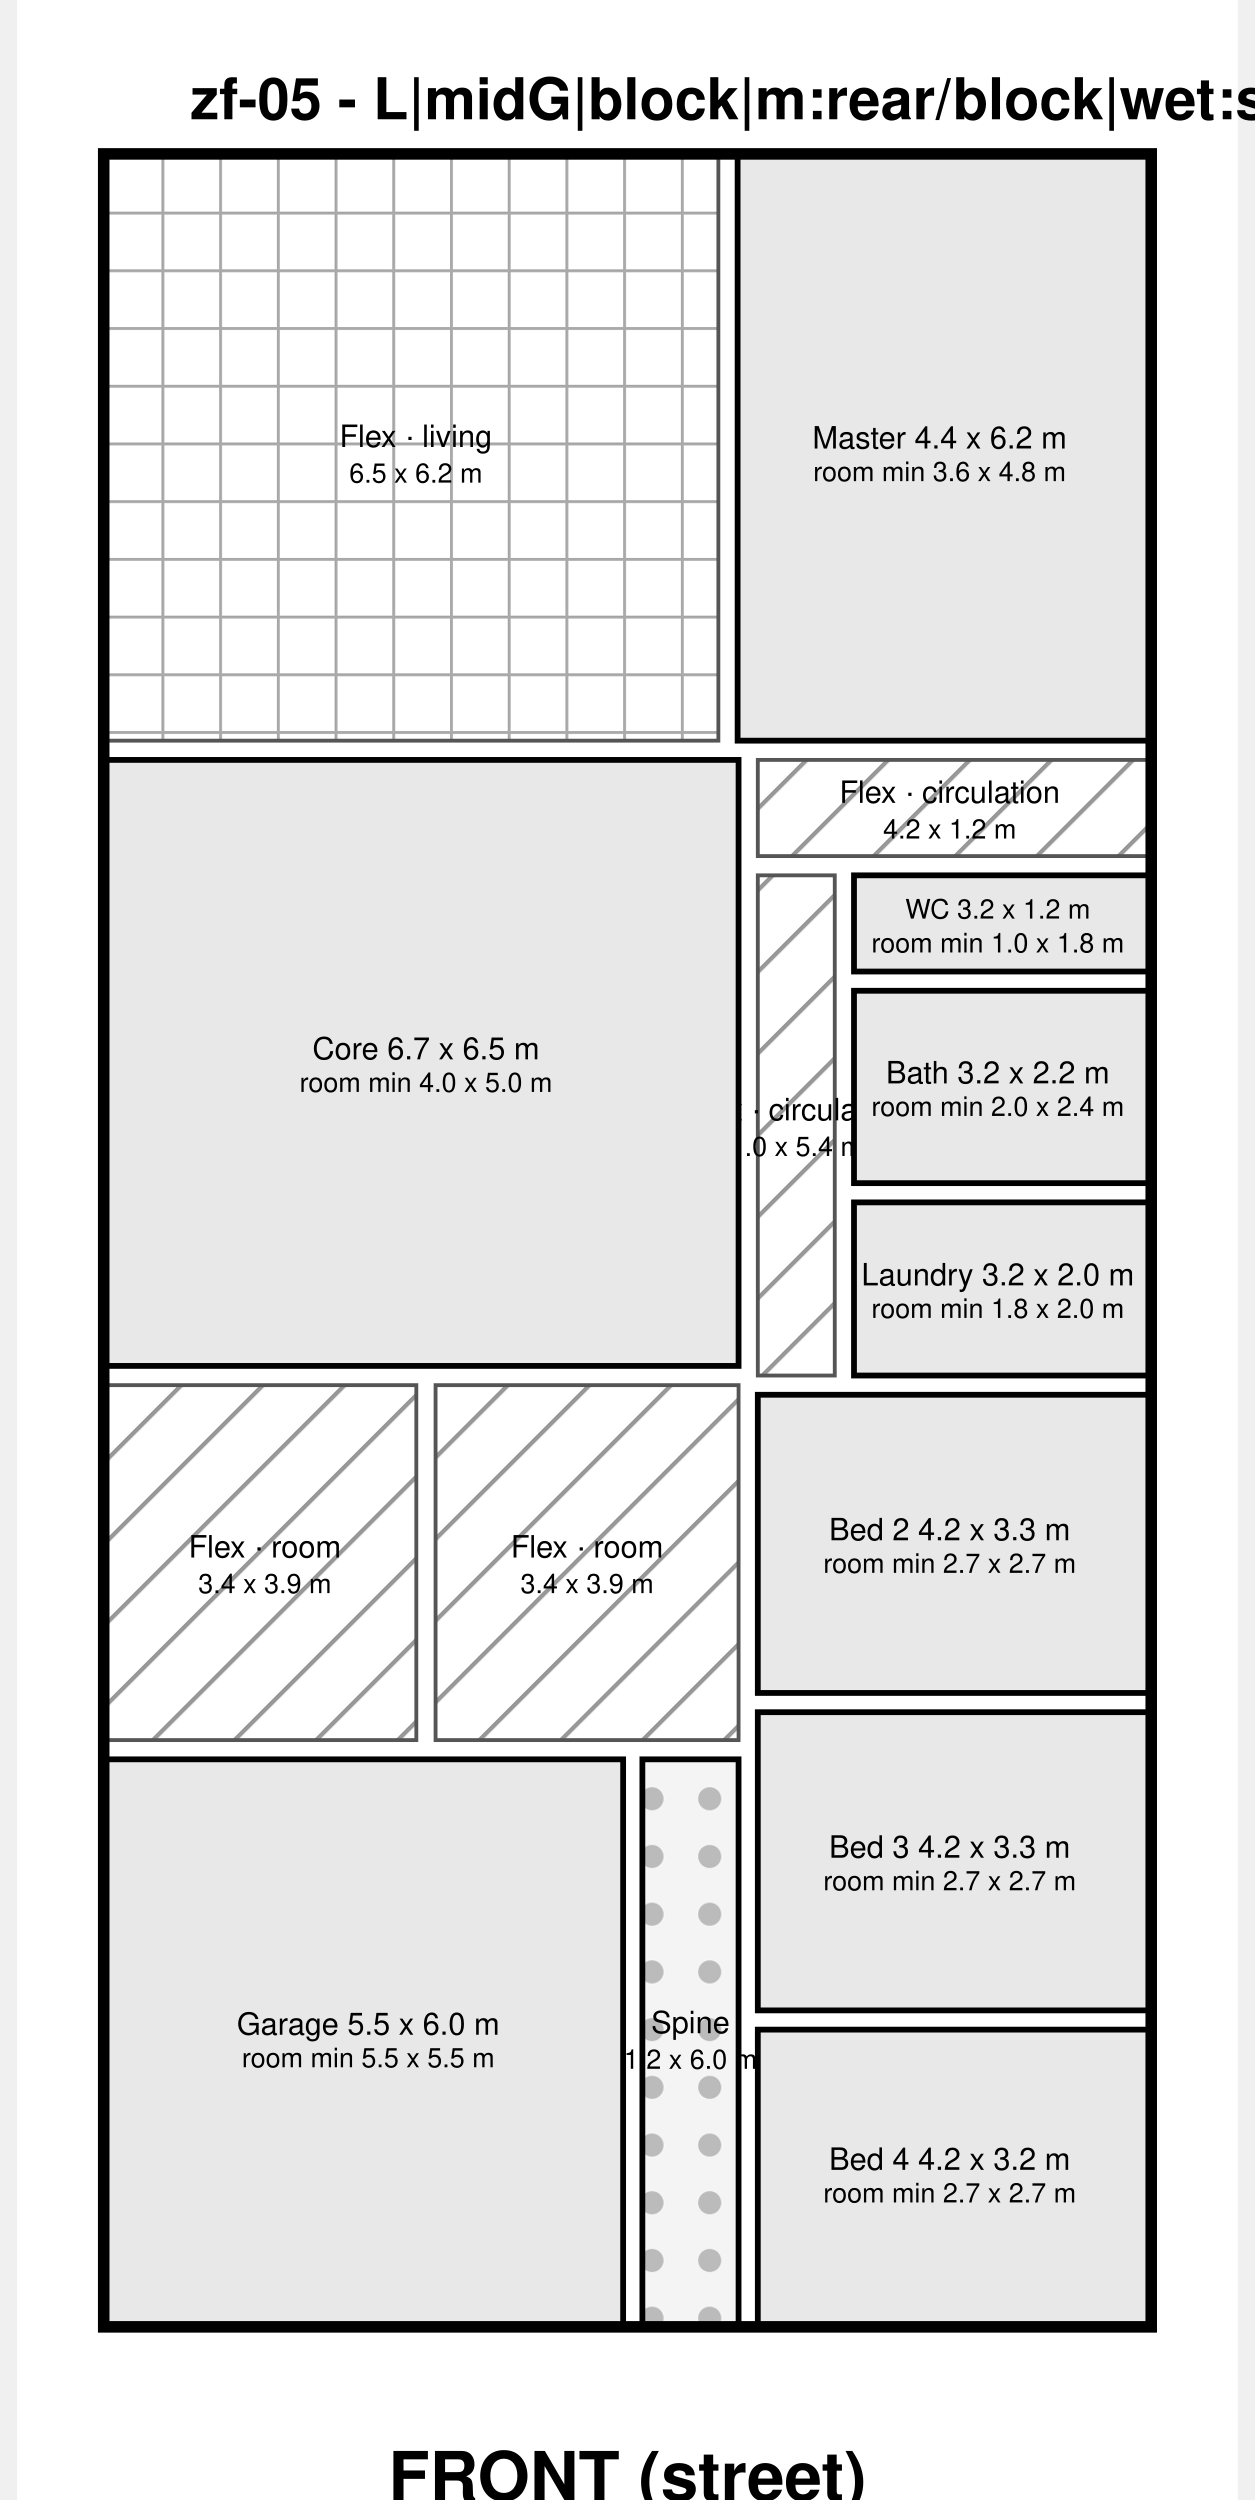
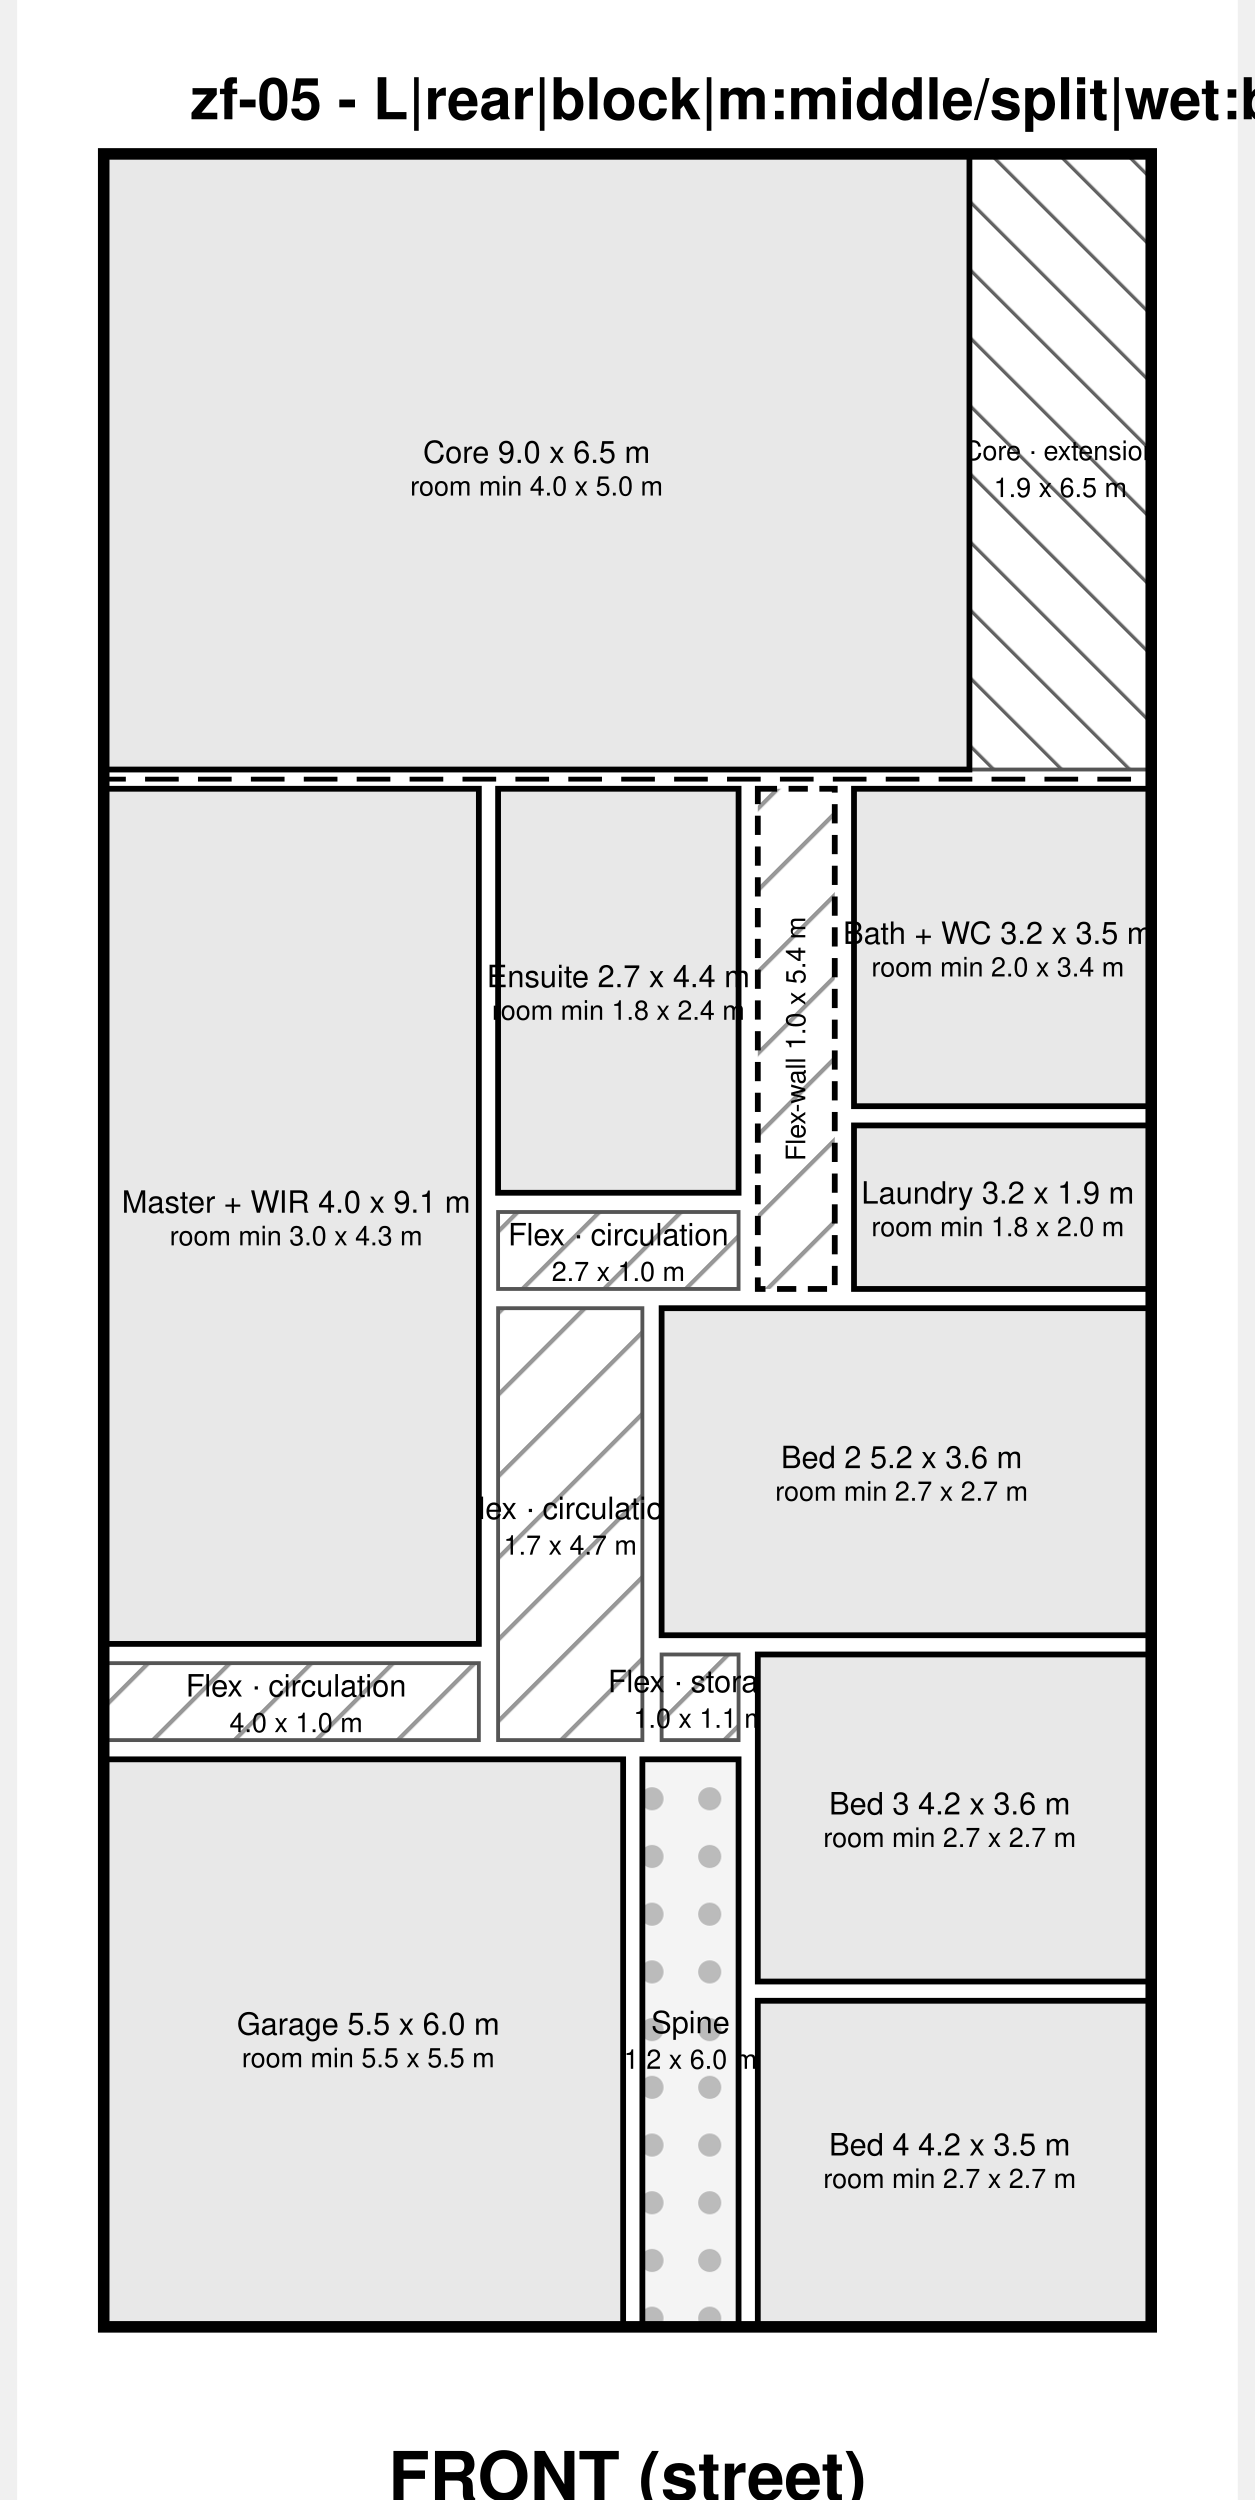
<svg xmlns="http://www.w3.org/2000/svg" width="635" height="1265" viewBox="-900 -1600 12690 25990" font-family="Helvetica, Arial, sans-serif" fill="#000">
  <defs>
    <pattern id="hatch" width="600" height="600" patternUnits="userSpaceOnUse" patternTransform="rotate(45)">
      <rect width="600" height="600" fill="#ffffff" />
      <line x1="0" y1="0" x2="0" y2="600" stroke="#999" stroke-width="90" />
    </pattern>
    <pattern id="hatch2" width="500" height="500" patternUnits="userSpaceOnUse" patternTransform="rotate(-45)">
      <rect width="500" height="500" fill="#ffffff" />
      <line x1="0" y1="0" x2="0" y2="500" stroke="#666" stroke-width="70" />
    </pattern>
    <pattern id="hatch3" width="600" height="600" patternUnits="userSpaceOnUse">
      <rect width="600" height="600" fill="#ffffff" />
      <line x1="0" y1="0" x2="0" y2="600" stroke="#aaa" stroke-width="60" />
      <line x1="0" y1="0" x2="600" y2="0" stroke="#aaa" stroke-width="60" />
    </pattern>
    <pattern id="dots" width="600" height="600" patternUnits="userSpaceOnUse">
      <rect width="600" height="600" fill="#f4f4f4" />
      <circle cx="300" cy="300" r="120" fill="#bbb" />
    </pattern>
  </defs>
  <rect x="-900" y="-1600" width="12690" height="25990" fill="#ffffff" />
-   <text x="900" y="-360" font-size="600" font-weight="bold">zf-05 - L|midG|block|m:rear/block|wet:split|rr:FM|nofw|v2</text>
+   <text x="900" y="-360" font-size="600" font-weight="bold">zf-05 - L|rear|block|m:middle/split|wet:block|rr:-|fw|v2</text>
  <g>
-     <rect x="0" y="0" width="6390" height="6100" fill="url(#hatch3)" stroke="#555" stroke-width="40" />
-     <text x="3245" y="2940" font-size="320" text-anchor="middle" dominant-baseline="middle">Flex · living</text>
-     <text x="3245" y="3324" font-size="280" text-anchor="middle" dominant-baseline="middle">6.5 x 6.2 m</text>
+     <rect x="4100" y="11000" width="2500" height="800" fill="url(#hatch)" stroke="#555" stroke-width="40" />
+     <text x="5350" y="11240" font-size="320" text-anchor="middle" dominant-baseline="middle">Flex · circulation</text>
+     <text x="5350" y="11624" font-size="280" text-anchor="middle" dominant-baseline="middle">2.7 x 1.0 m</text>
  </g>
  <g>
-     <rect x="6800" y="6300" width="4090" height="1000" fill="url(#hatch)" stroke="#555" stroke-width="40" />
-     <text x="8795" y="6640" font-size="320" text-anchor="middle" dominant-baseline="middle">Flex · circulation</text>
-     <text x="8795" y="7024" font-size="280" text-anchor="middle" dominant-baseline="middle">4.2 x 1.2 m</text>
+     <rect x="4100" y="12000" width="1500" height="4490" fill="url(#hatch)" stroke="#555" stroke-width="40" />
+     <text x="4850" y="14085" font-size="320" text-anchor="middle" dominant-baseline="middle">Flex · circulation</text>
+     <text x="4850" y="14469" font-size="280" text-anchor="middle" dominant-baseline="middle">1.7 x 4.7 m</text>
  </g>
  <g>
-     <rect x="6800" y="7500" width="800" height="5200" fill="url(#hatch)" stroke="#555" stroke-width="40" />
-     <text x="7200" y="9940" font-size="320" text-anchor="middle" dominant-baseline="middle">Flex · circulation</text>
-     <text x="7200" y="10324" font-size="280" text-anchor="middle" dominant-baseline="middle">1.0 x 5.4 m</text>
+     <rect x="5800" y="15600" width="800" height="890" fill="url(#hatch)" stroke="#555" stroke-width="40" />
+     <text x="6200" y="15885" font-size="320" text-anchor="middle" dominant-baseline="middle">Flex · storage</text>
+     <text x="6200" y="16269" font-size="280" text-anchor="middle" dominant-baseline="middle">1.0 x 1.1 m</text>
  </g>
  <g>
-     <rect x="0" y="12800" width="3250" height="3690" fill="url(#hatch)" stroke="#555" stroke-width="40" />
-     <text x="1675" y="14485" font-size="320" text-anchor="middle" dominant-baseline="middle">Flex · room</text>
-     <text x="1675" y="14869" font-size="280" text-anchor="middle" dominant-baseline="middle">3.4 x 3.9 m</text>
+     <rect x="0" y="15690" width="3900" height="800" fill="url(#hatch)" stroke="#555" stroke-width="40" />
+     <text x="2000" y="15930" font-size="320" text-anchor="middle" dominant-baseline="middle">Flex · circulation</text>
+     <text x="2000" y="16314" font-size="280" text-anchor="middle" dominant-baseline="middle">4.0 x 1.0 m</text>
  </g>
  <g>
-     <rect x="3450" y="12800" width="3150" height="3690" fill="url(#hatch)" stroke="#555" stroke-width="40" />
-     <text x="5025" y="14485" font-size="320" text-anchor="middle" dominant-baseline="middle">Flex · room</text>
-     <text x="5025" y="14869" font-size="280" text-anchor="middle" dominant-baseline="middle">3.4 x 3.9 m</text>
+     <rect x="9000" y="0" width="1890" height="6400" fill="url(#hatch2)" stroke="#555" stroke-width="40" />
+     <text x="9945" y="3090" font-size="280" text-anchor="middle" dominant-baseline="middle">Core · extension</text>
+     <text x="9945" y="3474" font-size="280" text-anchor="middle" dominant-baseline="middle">1.9 x 6.5 m</text>
+     <rect x="0" y="0" width="10890" height="6500" fill="none" stroke="#000" stroke-width="50" stroke-dasharray="350 200" />
  </g>
  <g>
-     <rect x="6590" y="0" width="4300" height="6100" fill="#e8e8e8" stroke="#000" stroke-width="60" />
-     <text x="8690" y="2956" font-size="320" text-anchor="middle" dominant-baseline="middle">Master 4.4 x 6.2 m</text>
-     <text x="8690" y="3308" font-size="280" text-anchor="middle" dominant-baseline="middle">room min 3.6 x 4.8 m</text>
+     <rect x="0" y="0" width="9000" height="6400" fill="#e8e8e8" stroke="#000" stroke-width="60" />
+     <text x="4500" y="3106" font-size="320" text-anchor="middle" dominant-baseline="middle">Core 9.0 x 6.5 m</text>
+     <text x="4500" y="3458" font-size="280" text-anchor="middle" dominant-baseline="middle">room min 4.0 x 5.0 m</text>
  </g>
  <g>
-     <rect x="0" y="6300" width="6600" height="6300" fill="#e8e8e8" stroke="#000" stroke-width="60" />
-     <text x="3350" y="9306" font-size="320" text-anchor="middle" dominant-baseline="middle">Core 6.7 x 6.5 m</text>
-     <text x="3350" y="9658" font-size="280" text-anchor="middle" dominant-baseline="middle">room min 4.0 x 5.0 m</text>
+     <rect x="0" y="6600" width="3900" height="8890" fill="#e8e8e8" stroke="#000" stroke-width="60" />
+     <text x="2000" y="10901" font-size="320" text-anchor="middle" dominant-baseline="middle">Master + WIR 4.0 x 9.1 m</text>
+     <text x="2000" y="11253" font-size="280" text-anchor="middle" dominant-baseline="middle">room min 3.0 x 4.3 m</text>
+   </g>
+   <g>
+     <rect x="4100" y="6600" width="2500" height="4200" fill="#e8e8e8" stroke="#000" stroke-width="60" />
+     <text x="5350" y="8556" font-size="320" text-anchor="middle" dominant-baseline="middle">Ensuite 2.7 x 4.4 m</text>
+     <text x="5350" y="8908" font-size="280" text-anchor="middle" dominant-baseline="middle">room min 1.8 x 2.4 m</text>
  </g>
  <g>
    <rect x="0" y="16690" width="5400" height="5900" fill="#e8e8e8" stroke="#000" stroke-width="60" />
    <text x="2750" y="19446" font-size="320" text-anchor="middle" dominant-baseline="middle">Garage 5.5 x 6.0 m</text>
    <text x="2750" y="19798" font-size="280" text-anchor="middle" dominant-baseline="middle">room min 5.5 x 5.5 m</text>
  </g>
  <g>
-     <rect x="7800" y="7500" width="3090" height="1000" fill="#e8e8e8" stroke="#000" stroke-width="60" />
-     <text x="9295" y="7856" font-size="280" text-anchor="middle" dominant-baseline="middle">WC 3.2 x 1.2 m</text>
-     <text x="9295" y="8208" font-size="280" text-anchor="middle" dominant-baseline="middle">room min 1.0 x 1.8 m</text>
+     <rect x="6800" y="6600" width="800" height="5200" fill="url(#hatch)" stroke="#000" stroke-width="60" stroke-dasharray="200 120" />
+     <text transform="translate(7200 9200) rotate(-90)" font-size="280" text-anchor="middle" dominant-baseline="middle">Flex-wall 1.0 x 5.4 m</text>
  </g>
  <g>
-     <rect x="7800" y="8700" width="3090" height="2000" fill="#e8e8e8" stroke="#000" stroke-width="60" />
-     <text x="9295" y="9556" font-size="320" text-anchor="middle" dominant-baseline="middle">Bath 3.2 x 2.2 m</text>
-     <text x="9295" y="9908" font-size="280" text-anchor="middle" dominant-baseline="middle">room min 2.0 x 2.4 m</text>
+     <rect x="7800" y="6600" width="3090" height="3300" fill="#e8e8e8" stroke="#000" stroke-width="60" />
+     <text x="9295" y="8106" font-size="320" text-anchor="middle" dominant-baseline="middle">Bath + WC 3.2 x 3.5 m</text>
+     <text x="9295" y="8458" font-size="280" text-anchor="middle" dominant-baseline="middle">room min 2.0 x 3.4 m</text>
  </g>
  <g>
-     <rect x="7800" y="10900" width="3090" height="1800" fill="#e8e8e8" stroke="#000" stroke-width="60" />
-     <text x="9295" y="11656" font-size="320" text-anchor="middle" dominant-baseline="middle">Laundry 3.2 x 2.0 m</text>
-     <text x="9295" y="12008" font-size="280" text-anchor="middle" dominant-baseline="middle">room min 1.8 x 2.0 m</text>
+     <rect x="7800" y="10100" width="3090" height="1700" fill="#e8e8e8" stroke="#000" stroke-width="60" />
+     <text x="9295" y="10806" font-size="320" text-anchor="middle" dominant-baseline="middle">Laundry 3.2 x 1.9 m</text>
+     <text x="9295" y="11158" font-size="280" text-anchor="middle" dominant-baseline="middle">room min 1.8 x 2.0 m</text>
  </g>
  <g>
-     <rect x="6800" y="12900" width="4090" height="3100" fill="#e8e8e8" stroke="#000" stroke-width="60" />
-     <text x="8795" y="14306" font-size="320" text-anchor="middle" dominant-baseline="middle">Bed 2 4.2 x 3.3 m</text>
-     <text x="8795" y="14658" font-size="280" text-anchor="middle" dominant-baseline="middle">room min 2.7 x 2.7 m</text>
+     <rect x="5800" y="12000" width="5090" height="3400" fill="#e8e8e8" stroke="#000" stroke-width="60" />
+     <text x="8295" y="13556" font-size="320" text-anchor="middle" dominant-baseline="middle">Bed 2 5.2 x 3.6 m</text>
+     <text x="8295" y="13908" font-size="280" text-anchor="middle" dominant-baseline="middle">room min 2.7 x 2.7 m</text>
  </g>
  <g>
-     <rect x="6800" y="16200" width="4090" height="3100" fill="#e8e8e8" stroke="#000" stroke-width="60" />
-     <text x="8795" y="17606" font-size="320" text-anchor="middle" dominant-baseline="middle">Bed 3 4.2 x 3.3 m</text>
-     <text x="8795" y="17958" font-size="280" text-anchor="middle" dominant-baseline="middle">room min 2.7 x 2.7 m</text>
+     <rect x="6800" y="15600" width="4090" height="3400" fill="#e8e8e8" stroke="#000" stroke-width="60" />
+     <text x="8795" y="17156" font-size="320" text-anchor="middle" dominant-baseline="middle">Bed 3 4.2 x 3.6 m</text>
+     <text x="8795" y="17508" font-size="280" text-anchor="middle" dominant-baseline="middle">room min 2.7 x 2.7 m</text>
  </g>
  <g>
-     <rect x="6800" y="19500" width="4090" height="3090" fill="#e8e8e8" stroke="#000" stroke-width="60" />
-     <text x="8795" y="20851" font-size="320" text-anchor="middle" dominant-baseline="middle">Bed 4 4.2 x 3.2 m</text>
-     <text x="8795" y="21203" font-size="280" text-anchor="middle" dominant-baseline="middle">room min 2.7 x 2.7 m</text>
+     <rect x="6800" y="19200" width="4090" height="3390" fill="#e8e8e8" stroke="#000" stroke-width="60" />
+     <text x="8795" y="20701" font-size="320" text-anchor="middle" dominant-baseline="middle">Bed 4 4.2 x 3.5 m</text>
+     <text x="8795" y="21053" font-size="280" text-anchor="middle" dominant-baseline="middle">room min 2.7 x 2.7 m</text>
  </g>
  <g>
    <rect x="5600" y="16690" width="1000" height="5900" fill="url(#dots)" stroke="#000" stroke-width="60" />
    <text x="6100" y="19430" font-size="320" text-anchor="middle" dominant-baseline="middle">Spine</text>
    <text x="6100" y="19814" font-size="280" text-anchor="middle" dominant-baseline="middle">1.2 x 6.0 m</text>
  </g>
  <rect x="0" y="0" width="10890" height="22590" fill="none" stroke="#000" stroke-width="120" />
  <text x="5445" y="24390" font-size="700" text-anchor="middle" font-weight="bold">FRONT (street)</text>
</svg>
